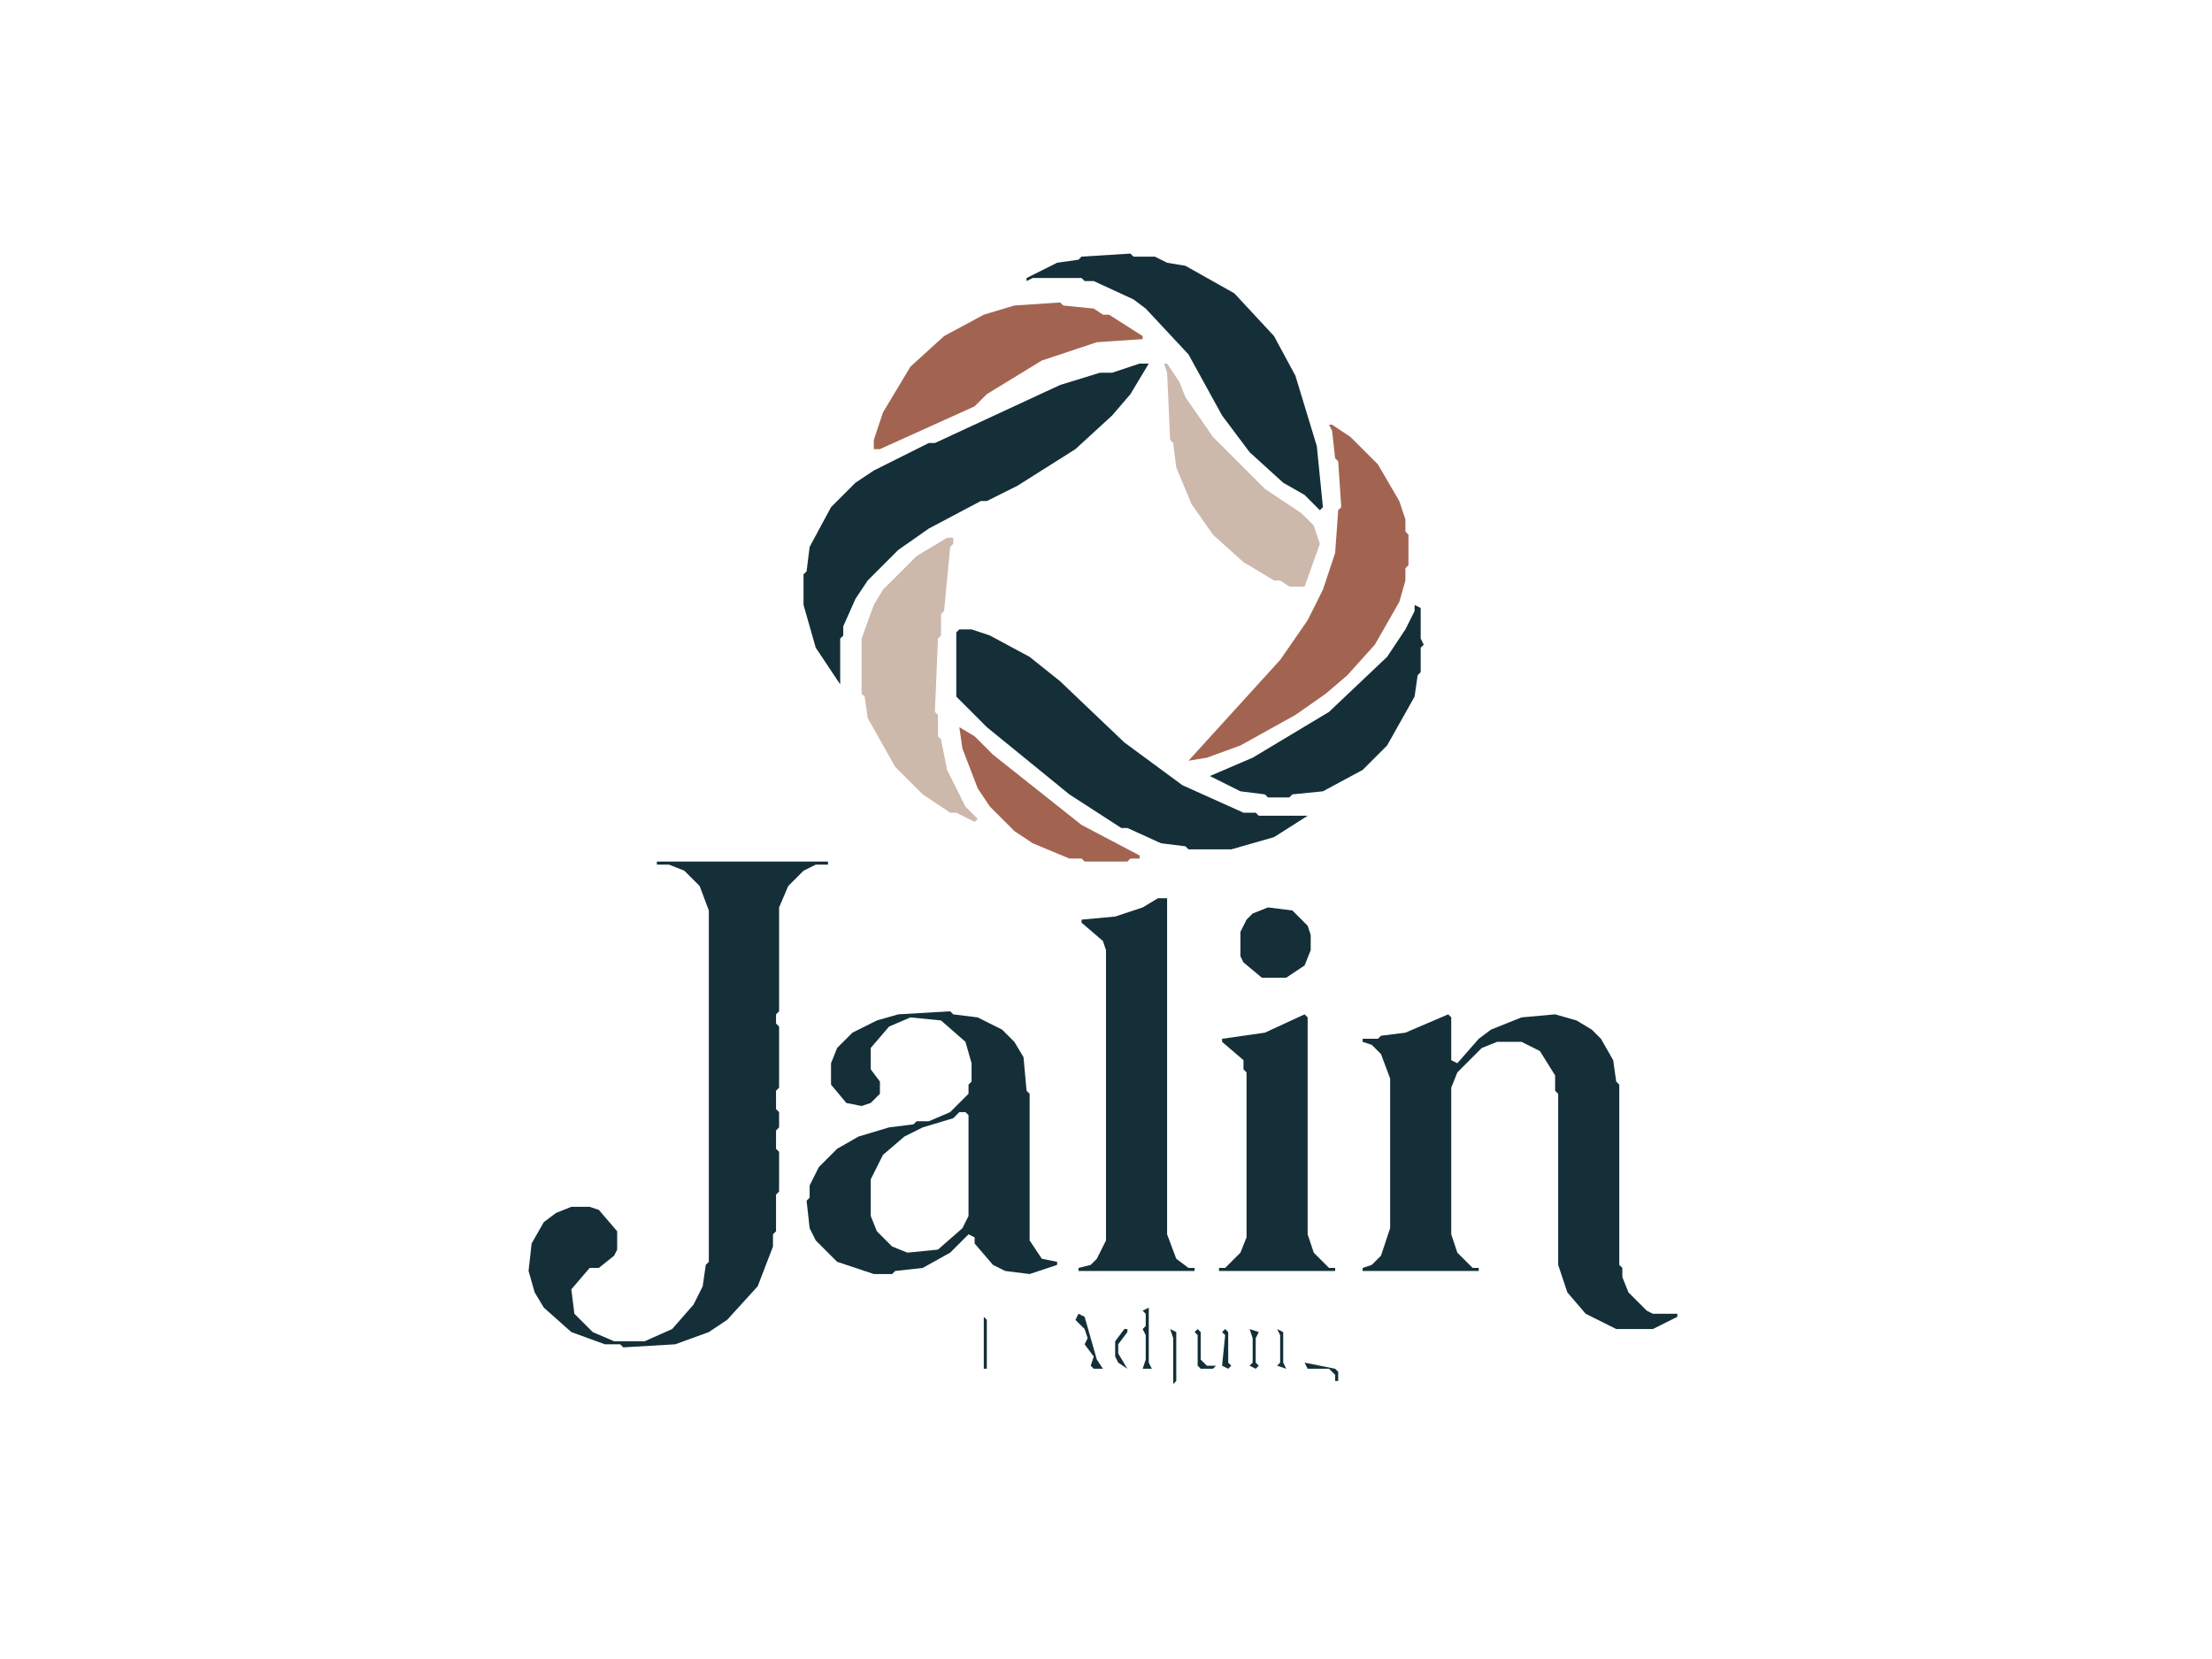
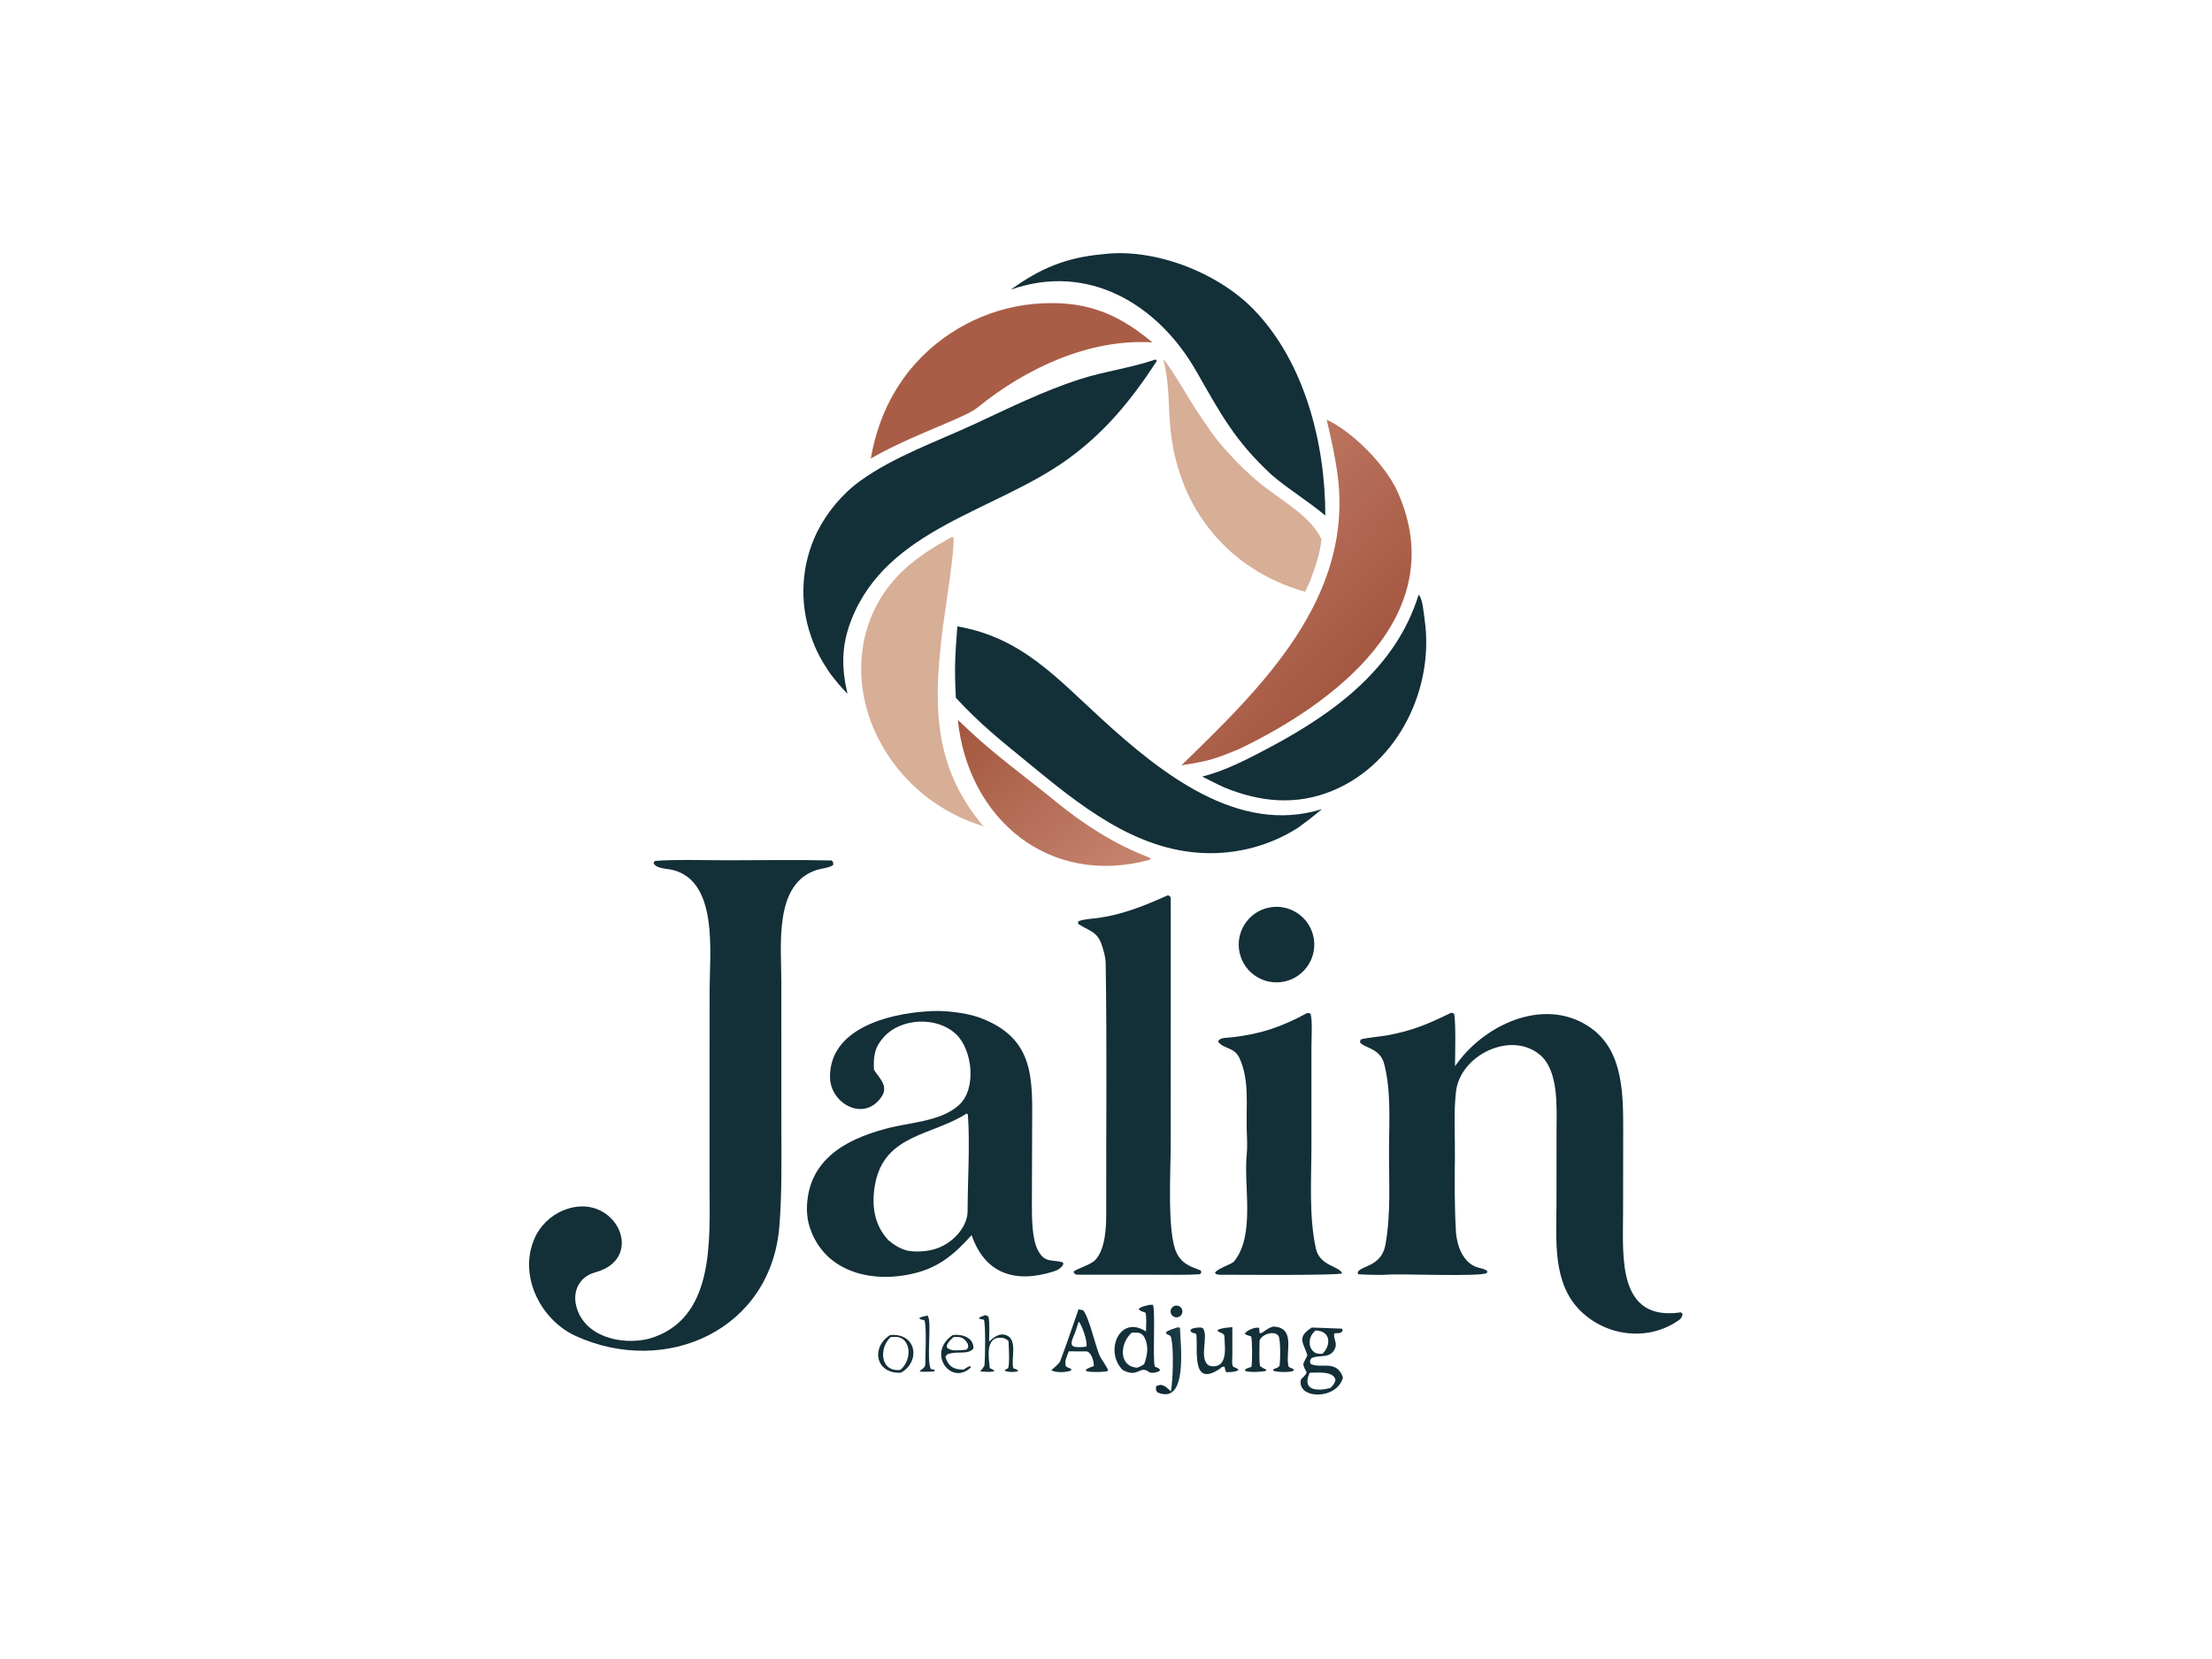
- <svg xmlns="http://www.w3.org/2000/svg" viewBox="0 0 724 543">
-   <path fill="rgb(20,47,56)" fill-rule="evenodd" d="M 427,446 L 428,448 L 435,448 L 437,450 L 437,452 L 438,452 L 438,449 L 437,448 Z M 418,435 L 419,437 L 419,446 L 418,447 L 421,448 L 420,446 L 420,436 Z M 409,435 L 410,438 L 410,446 L 409,447 L 411,448 L 412,447 L 411,446 L 411,438 L 412,436 Z M 401,435 L 400,436 L 401,437 L 400,447 L 402,448 L 403,447 L 402,446 L 402,436 Z M 392,435 L 391,436 L 392,437 L 392,447 L 393,448 L 397,448 L 398,447 L 395,447 L 393,445 L 393,436 Z M 383,435 L 384,438 L 384,453 L 385,452 L 385,436 Z M 368,435 L 365,439 L 365,444 L 366,446 L 369,448 L 366,443 L 366,440 L 369,436 L 369,435 Z M 322,431 L 322,448 L 323,448 L 323,432 Z M 353,430 L 352,432 L 355,435 L 356,438 L 355,440 L 358,444 L 357,447 L 358,448 L 361,448 L 359,445 L 355,431 Z M 374,429 L 375,430 L 375,434 L 374,435 L 375,437 L 375,445 L 374,448 L 377,448 L 376,446 L 376,428 Z M 446,340 L 446,341 L 449,342 L 452,345 L 455,353 L 455,402 L 452,411 L 449,414 L 446,415 L 446,416 L 484,416 L 484,415 L 482,415 L 477,410 L 475,404 L 475,356 L 477,351 L 485,343 L 490,341 L 498,341 L 504,344 L 509,352 L 509,357 L 510,358 L 510,414 L 513,423 L 519,430 L 529,435 L 541,435 L 549,431 L 549,430 L 541,430 L 539,429 L 533,423 L 531,418 L 531,415 L 530,414 L 530,355 L 529,354 L 528,347 L 524,340 L 521,337 L 516,334 L 509,332 L 498,333 L 488,337 L 484,340 L 477,348 L 475,347 L 475,333 L 474,332 L 460,338 L 452,339 L 451,340 Z M 427,332 L 414,338 L 400,340 L 400,341 L 407,347 L 407,350 L 408,351 L 408,405 L 406,410 L 401,415 L 399,415 L 399,416 L 437,416 L 437,415 L 435,415 L 430,410 L 428,404 L 428,333 Z M 279,338 L 274,343 L 272,348 L 272,355 L 277,361 L 282,362 L 285,361 L 288,358 L 288,354 L 285,350 L 285,343 L 291,336 L 298,333 L 308,334 L 316,341 L 318,348 L 318,354 L 317,355 L 317,358 L 311,364 L 304,367 L 300,367 L 299,368 L 291,369 L 281,372 L 274,376 L 268,382 L 265,388 L 265,392 L 264,393 L 265,402 L 267,406 L 274,413 L 286,417 L 292,417 L 293,416 L 302,415 L 311,410 L 317,404 L 319,405 L 319,407 L 325,414 L 329,416 L 337,417 L 346,414 L 346,413 L 341,412 L 337,406 L 337,358 L 336,357 L 335,346 L 332,341 L 328,337 L 320,333 L 312,332 L 311,331 L 294,332 L 287,334 Z M 316,364 L 317,365 L 317,398 L 315,402 L 307,409 L 297,410 L 292,408 L 287,403 L 285,398 L 285,386 L 289,378 L 296,372 L 302,369 L 312,366 L 314,364 Z M 415,297 L 410,299 L 408,301 L 406,305 L 406,313 L 407,315 L 413,320 L 421,320 L 427,316 L 429,311 L 429,306 L 428,303 L 423,298 Z M 382,294 L 379,294 L 374,297 L 365,300 L 354,301 L 354,302 L 361,308 L 362,311 L 362,406 L 359,412 L 357,414 L 353,415 L 353,416 L 391,416 L 391,415 L 389,415 L 385,412 L 382,404 Z M 271,282 L 215,282 L 215,283 L 219,283 L 224,285 L 229,290 L 232,298 L 232,413 L 231,414 L 230,421 L 227,427 L 220,435 L 211,439 L 201,439 L 194,436 L 188,430 L 187,422 L 193,415 L 196,415 L 201,411 L 202,409 L 202,403 L 196,396 L 193,395 L 187,395 L 182,397 L 178,400 L 174,407 L 173,416 L 175,423 L 178,428 L 187,436 L 198,440 L 203,440 L 204,441 L 221,440 L 232,436 L 238,432 L 248,421 L 253,408 L 253,404 L 254,403 L 254,391 L 255,390 L 255,377 L 254,376 L 254,370 L 255,369 L 255,364 L 254,363 L 254,357 L 255,356 L 255,336 L 254,335 L 254,332 L 255,331 L 255,297 L 258,290 L 263,285 L 267,283 L 271,283 Z M 313,207 L 313,228 L 323,238 L 350,260 L 367,271 L 369,271 L 380,276 L 388,277 L 389,278 L 403,278 L 417,274 L 428,267 L 412,267 L 411,266 L 407,266 L 387,257 L 368,243 L 347,223 L 337,215 L 324,208 L 318,206 L 314,206 Z M 465,199 L 463,198 L 463,200 L 460,206 L 454,215 L 435,233 L 410,248 L 396,254 L 406,259 L 414,260 L 415,261 L 422,261 L 423,260 L 433,259 L 446,252 L 454,244 L 463,228 L 464,221 L 465,220 L 465,212 L 466,211 L 465,209 Z M 376,119 L 373,119 L 364,122 L 360,122 L 347,126 L 306,145 L 304,145 L 286,154 L 280,158 L 272,166 L 265,179 L 264,187 L 263,188 L 263,198 L 267,212 L 275,224 L 275,209 L 276,208 L 276,205 L 280,196 L 284,190 L 294,180 L 304,173 L 321,164 L 323,164 L 333,159 L 352,147 L 364,136 L 370,129 Z M 336,91 L 336,92 L 338,91 L 354,91 L 355,92 L 358,92 L 371,98 L 375,101 L 389,116 L 400,136 L 409,148 L 420,158 L 427,162 L 432,167 L 433,166 L 431,146 L 424,123 L 417,110 L 404,96 L 388,87 L 382,86 L 378,84 L 371,84 L 370,83 L 354,84 L 353,85 L 346,86 Z" />
-   <path fill="rgb(162,100,81)" fill-rule="evenodd" d="M 314,238 L 315,245 L 320,258 L 324,264 L 332,272 L 338,276 L 350,281 L 354,281 L 355,282 L 369,282 L 370,281 L 373,281 L 373,280 L 354,270 L 325,247 L 319,241 Z M 436,139 L 435,139 L 436,141 L 437,150 L 438,151 L 439,166 L 438,167 L 437,181 L 433,193 L 428,203 L 419,216 L 389,249 L 395,248 L 406,244 L 424,234 L 434,227 L 441,221 L 450,211 L 458,197 L 460,190 L 460,186 L 461,185 L 461,175 L 460,174 L 460,170 L 458,164 L 451,152 L 442,143 Z M 374,110 L 363,103 L 361,103 L 358,101 L 348,100 L 347,99 L 332,100 L 322,103 L 309,110 L 298,120 L 289,135 L 286,144 L 286,147 L 288,147 L 319,133 L 323,129 L 341,118 L 359,112 L 374,111 Z" />
-   <path fill="rgb(205,184,172)" fill-rule="evenodd" d="M 310,176 L 300,182 L 289,193 L 286,198 L 282,209 L 282,227 L 283,228 L 284,235 L 293,251 L 302,260 L 311,266 L 313,266 L 319,269 L 320,268 L 316,264 L 310,252 L 308,242 L 307,241 L 307,234 L 306,233 L 307,209 L 308,208 L 308,201 L 309,200 L 311,179 L 312,178 L 312,176 Z M 381,119 L 382,122 L 383,144 L 384,145 L 385,153 L 390,165 L 397,175 L 407,184 L 417,190 L 419,190 L 422,192 L 427,192 L 432,178 L 430,172 L 426,168 L 414,160 L 397,143 L 388,130 L 386,125 L 382,119 Z" />
+ <svg xmlns="http://www.w3.org/2000/svg" version="1.1" style="display: block;" viewBox="0 0 2048 1536" width="1448" height="1086" preserveAspectRatio="none">
+   <defs>
+     <linearGradient id="Gradient1" gradientUnits="userSpaceOnUse" x1="1068.53" y1="1262.03" x2="1094.94" y2="1258.21">
+       <stop class="stop0" offset="0" stop-opacity="1" stop-color="rgb(16,37,48)" />
+       <stop class="stop1" offset="1" stop-opacity="1" stop-color="rgb(25,61,70)" />
+     </linearGradient>
+     <linearGradient id="Gradient2" gradientUnits="userSpaceOnUse" x1="907.5" y1="658.046" x2="1028.03" y2="820.882">
+       <stop class="stop0" offset="0" stop-opacity="1" stop-color="rgb(163,87,62)" />
+       <stop class="stop1" offset="1" stop-opacity="1" stop-color="rgb(198,132,111)" />
+     </linearGradient>
+     <linearGradient id="Gradient3" gradientUnits="userSpaceOnUse" x1="1248.36" y1="624.441" x2="1123.17" y2="505.332">
+       <stop class="stop0" offset="0" stop-opacity="1" stop-color="rgb(165,88,65)" />
+       <stop class="stop1" offset="1" stop-opacity="1" stop-color="rgb(187,116,95)" />
+     </linearGradient>
+   </defs>
+   <path transform="translate(0,0)" fill="rgb(19,47,56)" d="M 673.184 796.495 C 704.805 796.501 738.578 795.925 769.989 796.677 C 771.868 798.747 771.204 797.51 771.471 800.756 C 768.704 803.369 760.497 804.059 756.057 805.49 C 716.336 818.287 723.429 875.147 723.409 909.272 L 723.437 1047.14 C 723.487 1077.09 723.954 1103.87 721.665 1134.42 C 714.38 1231.63 616.288 1274.96 532.929 1236.89 C 499.513 1221.63 478.194 1178.18 496.679 1142.93 L 497.311 1141.74 C 497.911 1140.78 498.528 1139.83 499.161 1138.88 C 506.663 1127.78 518.294 1120.14 531.462 1117.67 C 572.836 1110.06 596.375 1165.87 551.113 1178.01 C 537.042 1181.78 529.942 1194.64 533.459 1208.98 C 540.46 1237.53 575.036 1245.69 600.385 1239.59 C 662.194 1222.3 656.943 1148.7 656.955 1098.04 L 656.937 1004.41 L 657.012 915.902 C 657.04 882.324 665.17 816.333 623.167 805.538 C 618.074 804.23 606.511 804.307 605.113 798.68 L 606.482 797.126 C 622.812 795.582 655.76 796.501 673.184 796.495 z" />
+   <path transform="translate(0,0)" fill="rgb(19,47,56)" d="M 857.808 936.424 C 871.775 934.982 893.898 937.402 906.731 942.099 C 959.06 961.252 955.754 1000.04 955.604 1045.19 L 955.383 1114.73 C 955.371 1126.88 955.355 1146.92 960.935 1157.53 C 967.345 1169.73 974.205 1165.95 983.925 1168.71 L 984.563 1170.19 C 982.892 1174.18 978.974 1176.12 974.986 1177.36 C 939.897 1188.29 911.893 1179.39 899.583 1143.49 C 884.34 1160.51 870.283 1172.88 847.492 1178.66 C 805.926 1189.18 760.063 1177 748.408 1131.75 C 747.462 1127.14 747.029 1122.43 747.117 1117.72 C 748.317 1074.89 781.186 1055.57 818.963 1045.37 C 840.909 1039.03 870.505 1038.96 887.964 1023.04 C 904.401 1008.05 900.423 971.992 885.181 957.531 C 867.8 941.04 834.604 942.132 818.345 960.102 C 809.595 969.774 808.558 978.059 809.188 990.588 C 814.678 998.748 823.314 1006.21 815.502 1016.43 C 799.18 1038.8 768.809 1021.46 768.474 997.603 C 767.837 952.247 822.705 938.687 857.808 936.424 z" />
+   <path transform="translate(0,0)" fill="rgb(255,255,255)" d="M 895.067 1030.87 L 896.151 1032.09 C 898.122 1059.82 895.926 1093.03 895.863 1121.19 C 895.847 1128.79 892.434 1135.79 887.608 1141.72 C 879.835 1151.13 868.665 1157.08 856.525 1158.3 C 841.6 1159.8 833.905 1157.56 822.504 1148.26 C 808.87 1133.69 806.636 1114.79 810.399 1095.54 C 819.307 1049.94 863.707 1051.39 895.067 1030.87 z" />
+   <path transform="translate(0,0)" fill="rgb(19,47,56)" d="M 1343.1 937.877 C 1345.21 937.631 1344.16 937.571 1346.23 938.547 C 1348.1 945.156 1347.2 978.38 1347.11 987.179 C 1348.1 985.818 1349.1 984.465 1350.11 983.123 C 1377.25 946.924 1432.73 922.244 1473.85 952.433 C 1503.45 974.162 1502.88 1015.11 1502.85 1048.48 L 1502.74 1123.28 C 1502.67 1163.68 1497.29 1223.71 1556.24 1215.05 L 1557.81 1216.33 C 1557.59 1218.38 1556.88 1220.38 1555.15 1221.67 C 1527.28 1242.18 1487.98 1237.8 1463.51 1213.88 C 1436.93 1187.89 1441.08 1147.79 1441.08 1113.72 L 1441.13 1046.5 C 1441.23 1025.08 1443.29 991.004 1425.55 976.426 C 1398.5 954.196 1352.33 977.03 1348.13 1010.04 C 1345.73 1028.97 1347.26 1051.56 1347.04 1070.76 C 1346.77 1094.07 1346.64 1117.58 1348.02 1140.78 C 1348.94 1153.35 1354.36 1168.38 1366.86 1173.05 C 1370.6 1174.44 1374.02 1174.4 1376.95 1176.73 L 1376.74 1178.53 C 1371.6 1182.49 1295.09 1178.95 1283.02 1180.23 C 1279.23 1180.63 1261.67 1180.17 1257.7 1179.76 L 1256.95 1178.23 C 1259.13 1171.69 1278.97 1173.25 1282.69 1152.55 C 1287.97 1123.14 1285.88 1093.61 1286.03 1063.8 C 1286.16 1037.94 1288.05 1009.56 1281.46 984.655 C 1277.52 970.099 1262.3 970.214 1259.12 964.928 L 1259.78 962.47 C 1263.39 960.994 1279.08 959.57 1284.45 958.575 C 1307.72 954.262 1322.08 948.175 1343.1 937.877 z" />
+   <path transform="translate(0,0)" fill="rgb(19,47,56)" d="M 1069.33 333.003 L 1070.49 333.142 L 1070.95 334.366 C 1047.68 369.981 1023.62 399.755 988.756 425.008 C 921.518 473.705 821.151 488.869 788.007 574.481 C 778.967 597.831 779.024 618.329 784.65 642.319 C 778.175 635.812 774.174 630.686 768.525 623.519 C 760.481 611.349 755.663 603.09 750.779 588.799 C 739.816 557.314 741.85 522.758 756.43 492.775 C 765.629 474.302 779.842 457.212 796.648 445.1 C 827.893 422.584 867.847 408.607 902.874 392.332 C 934.387 377.69 966.119 362.043 998.976 351.359 C 1022.26 343.789 1045.95 340.958 1069.33 333.003 z" />
+   <path transform="translate(0,0)" fill="rgb(19,47,56)" d="M 886.358 579.955 C 945.72 590.077 978.459 627.815 1020.61 666.251 C 1074.35 715.257 1146.45 773.462 1223.93 749.124 C 1216.01 755.756 1209.69 760.692 1201.29 766.711 C 1175.53 782.938 1145.46 790.991 1115.03 789.812 C 1050.58 787.467 998.58 744.63 951.183 705.681 C 924.826 684.022 908.109 670.972 884.991 646.097 C 883.561 618.266 884.229 608.094 886.358 579.955 z" />
+   <path transform="translate(0,0)" fill="rgb(19,47,56)" d="M 1081.36 828.852 C 1083.15 829.9 1083.91 829.734 1083.93 832.433 C 1084 839.6 1083.97 847.211 1083.97 854.355 L 1083.98 902.194 L 1083.91 1060.4 C 1083.91 1083.64 1080.47 1140.86 1089.17 1159.53 C 1094.05 1170.02 1101.72 1172.5 1111.59 1176.22 L 1112.35 1178.08 L 1110.9 1179.77 C 1098.29 1180.61 1082.23 1180.2 1069.25 1180.21 L 998.75 1180.2 C 995.797 1180.17 995.242 1179.92 993.894 1177.68 C 995.702 1174.74 1009.16 1171.66 1014.17 1166.47 C 1023.46 1156.32 1024.23 1136.44 1024.2 1123.32 C 1024.02 1046.16 1024.99 968.958 1023.69 891.823 C 1023.59 885.935 1021.82 880.191 1020.05 874.824 C 1015.99 862.477 1008.49 861.923 998.939 855.84 C 997.784 855.058 998.152 854.629 998.254 853.133 C 1001.9 851.279 1009.01 850.775 1013.23 850.31 C 1037.66 847.614 1059.09 838.811 1081.36 828.852 z" />
+   <path transform="translate(0,0)" fill="rgb(19,47,56)" d="M 1020.7 235.413 C 1068.53 229.226 1127.29 252.204 1160.6 286.404 C 1208.1 335.168 1227.07 411.027 1227.06 477.302 C 1210.57 463.538 1193.12 453.193 1177.33 439.64 C 1143.2 408.018 1130.31 383.365 1107.44 343.418 C 1072.27 281.964 1007.82 242.803 935.893 268.162 C 963.03 248.472 987.194 238.381 1020.7 235.413 z" />
+   <path transform="translate(0,0)" fill="url(#Gradient3)" d="M 1228.34 388.547 C 1252.82 400.139 1282.76 430.588 1293.79 455.035 C 1345.42 569.487 1234.48 651.713 1147.26 693.479 C 1124.61 702.925 1118.23 704.828 1093.79 708.552 C 1168.54 636.148 1253.56 553.317 1238.36 439.352 C 1236 421.671 1232.36 405.886 1228.34 388.547 z" />
+   <path transform="translate(0,0)" fill="rgb(19,47,56)" d="M 1210.52 937.787 L 1213.19 938.444 C 1215.37 942.95 1214.19 962.891 1214.19 969.222 L 1214.19 1061.2 C 1214.18 1091.63 1211.79 1126.1 1218.29 1155.86 C 1221.91 1172.42 1240.19 1172.09 1242.62 1178.96 C 1239.26 1181.03 1142.88 1180.23 1130.75 1180.22 C 1128.64 1180.31 1127.88 1180.06 1125.82 1179.65 L 1124.95 1178.26 C 1127.84 1174.01 1140.35 1170.58 1142.5 1167.96 C 1162.45 1143.61 1151.29 1098.3 1154.29 1068.67 C 1155.07 1061.05 1154.43 1051.2 1154.27 1045.14 C 1153.68 1023.25 1156.91 1000.56 1147.84 980.205 C 1142.9 968.96 1132.88 971.594 1127.81 964.399 C 1128.99 960.496 1134.96 960.999 1139.79 960.467 C 1167.11 957.462 1186.7 950.737 1210.52 937.787 z" />
+   <path transform="translate(0,0)" fill="rgb(215,174,150)" d="M 881.452 497.002 L 882.732 497.589 C 884.418 506.253 874.852 566.45 873.132 579.174 C 871.606 590.941 870.376 602.745 869.444 614.574 C 864.669 672.413 872.375 719.974 910.644 765.195 C 890.587 758.294 881.264 753.851 863.701 742.161 C 843.901 728.13 827.515 709.82 815.758 688.591 C 785.073 633.435 792.169 565.273 841.337 523.587 C 854.157 512.719 866.809 505.141 881.452 497.002 z" />
+   <path transform="translate(0,0)" fill="rgb(169,93,70)" d="M 956.965 281.397 C 1001.88 277.528 1032.69 288.239 1066.94 317.01 C 1008.61 313.376 949.699 341.034 905.372 377.1 C 899.956 381.506 889.327 385.993 882.759 388.992 C 856.833 400.063 830.698 410.521 806.231 424.485 C 811.652 393.885 823.138 366.29 842.826 342.033 C 871.357 307.523 912.397 285.721 956.965 281.397 z" />
+   <path transform="translate(0,0)" fill="rgb(19,47,56)" d="M 1313.44 550.606 C 1317.2 554.011 1318.15 567.891 1318.91 572.993 C 1328.37 636.628 1294.95 706.409 1234.39 731.811 C 1200.28 746.12 1166.74 742.687 1133.38 728.996 C 1126.56 725.943 1119.72 722.346 1113.04 718.96 C 1134 714.014 1157.37 701.704 1176.46 691.514 C 1236.3 659.565 1292.68 617.948 1313.44 550.606 z" />
+   <path transform="translate(0,0)" fill="rgb(215,174,150)" d="M 1076.91 332.69 C 1082.01 336.249 1103.46 374.059 1109.06 381.974 C 1114.84 390.158 1121.19 400.402 1128.49 409.265 C 1139.5 422.471 1151.6 434.722 1164.67 445.888 C 1185.19 463.061 1213.02 476.919 1223.49 499.249 C 1222.29 512.489 1217.73 525.202 1213.11 537.564 L 1208.33 547.925 C 1137.31 527.74 1091.39 471.33 1083.78 398.129 C 1081.37 375.058 1083.14 355.367 1076.91 332.69 z" />
+   <path transform="translate(0,0)" fill="url(#Gradient2)" d="M 886.8 666.665 C 889.344 668.585 892.66 672.036 895.091 674.337 C 921.065 698.923 950.317 719.948 978.013 742.558 C 1003.5 763.365 1031.8 781.529 1062.59 793.384 C 1064.19 794 1064.32 793.842 1065.52 795.327 L 1063.73 796.244 C 971.186 821.059 896.437 758.421 886.8 666.665 z" />
+   <path transform="translate(0,0)" fill="rgb(19,47,56)" d="M 1174.28 840.42 C 1193.13 836.237 1211.8 848.119 1216 866.964 C 1220.19 885.81 1208.32 904.489 1189.48 908.694 C 1170.62 912.904 1151.92 901.021 1147.72 882.159 C 1143.53 863.298 1155.42 844.606 1174.28 840.42 z" />
+   <path transform="translate(0,0)" fill="rgb(19,47,56)" d="M 1214.54 1229.12 C 1215.36 1229.02 1242.91 1230.24 1242.79 1230.19 L 1242.91 1232.49 C 1240.74 1234.85 1239.79 1234.14 1235.75 1234.41 C 1233.55 1236.98 1238.19 1243.02 1236.31 1247.82 C 1231.99 1258.89 1221.21 1253.66 1214.04 1257.61 C 1212.48 1260.83 1212.7 1259.17 1213.41 1262.74 C 1222.76 1267.7 1237.61 1258.21 1243.41 1275.41 C 1237.51 1296.89 1200.09 1295.33 1204.53 1277.09 C 1213.17 1268.57 1208.78 1272.2 1206.72 1263.59 C 1206.22 1261.51 1210.82 1255.83 1210.3 1254.22 C 1206.64 1242.96 1200.36 1238.14 1214.54 1229.12 z" />
+   <path transform="translate(0,0)" fill="rgb(255,255,255)" d="M 1212.62 1270.94 C 1219.79 1270.96 1235 1269.08 1236.46 1277.82 C 1235.28 1281.68 1234.58 1282.19 1231.68 1285.08 C 1219.55 1288.38 1204.9 1287.39 1212.62 1270.94 z" />
+   <path transform="translate(0,0)" fill="rgb(255,255,255)" d="M 1217.9 1231.81 C 1232.14 1232.12 1232.71 1245.23 1224.4 1253.45 C 1220.75 1253.4 1218.3 1253.61 1215.64 1250.94 C 1213.68 1248.97 1212.59 1246.31 1212.59 1243.53 C 1212.58 1238.02 1214.25 1235.5 1217.9 1231.81 z" />
+   <path transform="translate(0,0)" fill="rgb(19,47,56)" d="M 1064.04 1208.16 C 1064.68 1208.05 1066.82 1208.03 1067.4 1208.01 C 1070 1212.68 1066.95 1259.77 1069.29 1265.34 C 1071.31 1266.16 1072.51 1266.45 1074.01 1268.05 L 1073.38 1269.55 C 1069.36 1270.84 1068.53 1271.42 1064.52 1270.8 C 1054.96 1262.98 1054.64 1276.41 1039.53 1268.48 C 1022.14 1251.22 1036.59 1216.76 1061.01 1232.75 C 1061.15 1227.94 1061.74 1219.59 1060.58 1215.31 C 1058.1 1214.44 1055.77 1214.02 1054.22 1212.04 C 1056.41 1209.55 1060.27 1209.22 1064.04 1208.16 z" />
+   <path transform="translate(0,0)" fill="rgb(255,255,255)" d="M 1047.77 1233.89 C 1054.28 1233.56 1057.78 1233.39 1060.51 1240.21 C 1063.45 1247.57 1062.16 1255.05 1059.62 1262.28 C 1059.02 1263.97 1054.4 1265.68 1052.83 1266.32 C 1035.67 1265.14 1036.55 1243.98 1047.77 1233.89 z" />
+   <path transform="translate(0,0)" fill="rgb(19,47,56)" d="M 998.555 1212.26 C 999.925 1212.42 1001.42 1212.8 1002.79 1213.1 C 1008.41 1219.55 1014.06 1246.03 1018.1 1255.03 C 1020.08 1259.44 1025.92 1266.51 1025.92 1269.2 C 1022.59 1270.57 1009.19 1270.62 1005.84 1269.47 L 1005.3 1268.12 C 1008.23 1266.26 1009.33 1265.99 1012.66 1264.81 C 1013.1 1260.92 1010.51 1252.28 1006.25 1251.2 L 989.553 1251.15 C 987.62 1256.32 985.233 1260.27 986.979 1265.2 C 988.521 1266.08 990.038 1266.76 991.72 1267.33 L 991.744 1268.88 C 987.921 1270.67 976.678 1271.24 973.44 1268.49 C 975.818 1266.51 980.765 1262.53 981.791 1259.78 C 987.636 1244.12 993.079 1228.05 998.555 1212.26 z" />
+   <path transform="translate(0,0)" fill="rgb(255,255,255)" d="M 998.678 1223.63 C 1001.49 1225.99 1007.39 1242.93 1005.78 1246.78 L 1002.25 1247.18 C 993.409 1247.5 989.39 1247.42 994.177 1236.64 C 995.951 1232.65 997.374 1227.84 998.678 1223.63 z" />
+   <path transform="translate(0,0)" fill="rgb(19,47,56)" d="M 824.163 1236.05 C 849.01 1234.01 852.356 1260.92 834.086 1270.95 C 810.439 1272.13 806.192 1247.23 824.163 1236.05 z" />
+   <path transform="translate(0,0)" fill="rgb(255,255,255)" d="M 824.669 1237.93 C 825.982 1237.82 827.299 1237.75 828.617 1237.73 C 843.492 1237.57 845.207 1258.65 833.563 1268.37 C 814.513 1270.43 813.82 1247.69 824.669 1237.93 z" />
+   <path transform="translate(0,0)" fill="rgb(19,47,56)" d="M 1178.94 1228.2 C 1200.1 1229.11 1189.88 1251.61 1192.93 1264.89 C 1193.18 1265.98 1196.24 1266.92 1197.34 1267.41 L 1197.86 1268.99 C 1195.3 1270.85 1181.47 1270.62 1178.71 1268.93 L 1179.12 1267.61 C 1181.55 1266.74 1183.24 1266.48 1184.75 1264.43 C 1185.48 1257.87 1185.64 1244.78 1184.28 1238.41 C 1182.78 1231.41 1169.11 1233.98 1166.2 1241.01 C 1166.1 1248.07 1165.67 1257.97 1166.53 1264.74 C 1168.94 1266.49 1169.77 1266.86 1172.49 1268.15 L 1172.1 1269.3 C 1166.69 1270.35 1158.36 1270.69 1153.01 1269.39 L 1152.75 1267.86 C 1154.71 1266.73 1156.44 1266.29 1158.58 1265.6 C 1159.6 1262.35 1159.51 1240.11 1158.36 1237.25 C 1155.78 1236.55 1154.69 1236.42 1152.46 1234.86 C 1153.88 1231.75 1162.52 1228.3 1165.8 1229.42 L 1166.19 1234.17 C 1168.57 1235.47 1171.88 1229.93 1178.94 1228.2 z" />
+   <path transform="translate(0,0)" fill="rgb(19,47,56)" d="M 1108.4 1229.17 C 1110.94 1229.03 1111.28 1228.83 1113.72 1229.66 C 1119.06 1237.33 1110.46 1255.61 1117.89 1263.2 C 1120.92 1266.28 1128.33 1265.29 1130.87 1261.92 C 1135.86 1255.31 1133.67 1244.8 1133.63 1236.99 C 1133.62 1234.81 1129.28 1233.49 1127.47 1232.66 L 1127.61 1231.22 C 1131.08 1229.42 1136.88 1229.19 1140.99 1228.73 L 1140.98 1244.75 C 1141.03 1248.75 1141.1 1254.7 1140.87 1258.48 C 1140.24 1268.77 1143.33 1264.05 1146.76 1268.4 C 1144.53 1270.2 1138.2 1270.56 1135.25 1270.43 C 1134.5 1268.83 1134.4 1268.51 1134.06 1266.83 L 1133.78 1265.39 C 1130.81 1265.18 1131.48 1265.92 1128.98 1267.56 C 1102.86 1284.76 1109.25 1249.91 1107.67 1236.04 C 1107.34 1233.13 1104.51 1235.82 1101.96 1231.99 C 1103.63 1229.47 1104.66 1230 1108.4 1229.17 z" />
+   <path transform="translate(0,0)" fill="url(#Gradient1)" d="M 1089.91 1229.03 L 1092.11 1229.05 C 1092.25 1229.35 1092.39 1229.65 1092.53 1229.94 C 1092.89 1244.52 1100.27 1301.33 1071.73 1289.19 C 1069.69 1286.18 1070.22 1287.48 1070.53 1283.2 C 1072.3 1282.6 1073.23 1282.51 1075.05 1282.19 C 1079.08 1283.1 1081.01 1285.43 1084.15 1288.23 C 1085.99 1277.26 1086.85 1250.24 1084.45 1238.87 C 1083.9 1236.26 1082.33 1236.14 1080.1 1235.15 L 1079.51 1233.51 C 1081.26 1231.69 1087.2 1229.99 1089.91 1229.03 z" />
+   <path transform="translate(0,0)" fill="rgb(19,47,56)" d="M 882.124 1236.05 C 890.721 1235.06 901.625 1238.2 901.286 1248.57 C 895.785 1254.8 886.347 1250.44 877.177 1253.86 C 876.403 1254.79 875.163 1255.72 875.492 1256.74 C 878.651 1266.51 884.361 1267.95 892.181 1268.08 C 894.855 1266.28 895.556 1265.55 898.617 1264.85 L 898.831 1266.07 C 880.638 1283.54 857.442 1252.78 882.124 1236.05 z" />
+   <path transform="translate(0,0)" fill="rgb(255,255,255)" d="M 883.006 1237.85 C 889.694 1237.51 892.47 1238.33 896.094 1244.3 C 896.497 1248.15 896.927 1246.82 894.925 1249.52 L 891.25 1249.97 C 885.691 1250.15 880.866 1251.16 876.78 1247.78 L 876.664 1245.41 C 878.549 1241.6 879.914 1240.71 883.006 1237.85 z" />
+   <path transform="translate(0,0)" fill="rgb(19,47,56)" d="M 911.855 1217.66 C 913.7 1217.86 913.628 1218 915.181 1219.08 C 916.485 1224.44 915.843 1236 915.745 1242.13 C 920.12 1238.14 925.41 1233.76 931.758 1236.25 C 942.585 1240.49 935.777 1258.2 938.184 1266.81 C 938.29 1267.19 941.298 1267.18 942.739 1269.41 C 940.03 1270.61 932.329 1270.63 929.807 1268.76 L 928.95 1269.37 L 933.492 1266.61 C 934.906 1261.54 933.967 1247.54 933.785 1241.61 C 931.997 1240.06 930.268 1238.81 927.524 1238.57 C 911.735 1237.21 915.447 1257.24 916.439 1266.83 C 916.407 1266.51 919.987 1268.29 920.876 1269.28 C 918.17 1270.74 910.681 1270.03 907.516 1269.71 C 908.467 1268.6 911.416 1265.05 911.525 1263.96 C 912.146 1257.8 912.648 1225.59 910.928 1221.89 L 906.566 1220.93 L 906.699 1219.79 L 911.855 1217.66 z" />
+   <path transform="translate(0,0)" fill="rgb(19,47,56)" d="M 858.391 1218.1 L 858.754 1218.18 C 863.201 1222.56 857.415 1257.7 861.775 1267.51 L 864.899 1268.16 L 865.646 1269.44 C 863.359 1270.24 855.752 1270.03 852.848 1270.05 C 852.349 1269.94 852.735 1270.08 851.384 1269.15 C 853.502 1268.18 856.68 1265.81 856.677 1263.36 C 856.667 1256.67 858.182 1226.28 855.749 1222.23 C 853.79 1221.89 852.357 1221.93 851.043 1220.52 C 852.66 1219.03 855.91 1218.69 858.391 1218.1 z" />
+   <path transform="translate(0,0)" fill="rgb(19,47,56)" d="M 1086.46 1209.53 C 1088.96 1208.03 1092.19 1208.75 1093.82 1211.17 C 1095.44 1213.59 1094.88 1216.86 1092.55 1218.6 C 1090.94 1219.81 1088.78 1220.03 1086.95 1219.18 C 1085.12 1218.32 1083.91 1216.52 1083.81 1214.5 C 1083.71 1212.48 1084.73 1210.57 1086.46 1209.53 z" />
</svg>
